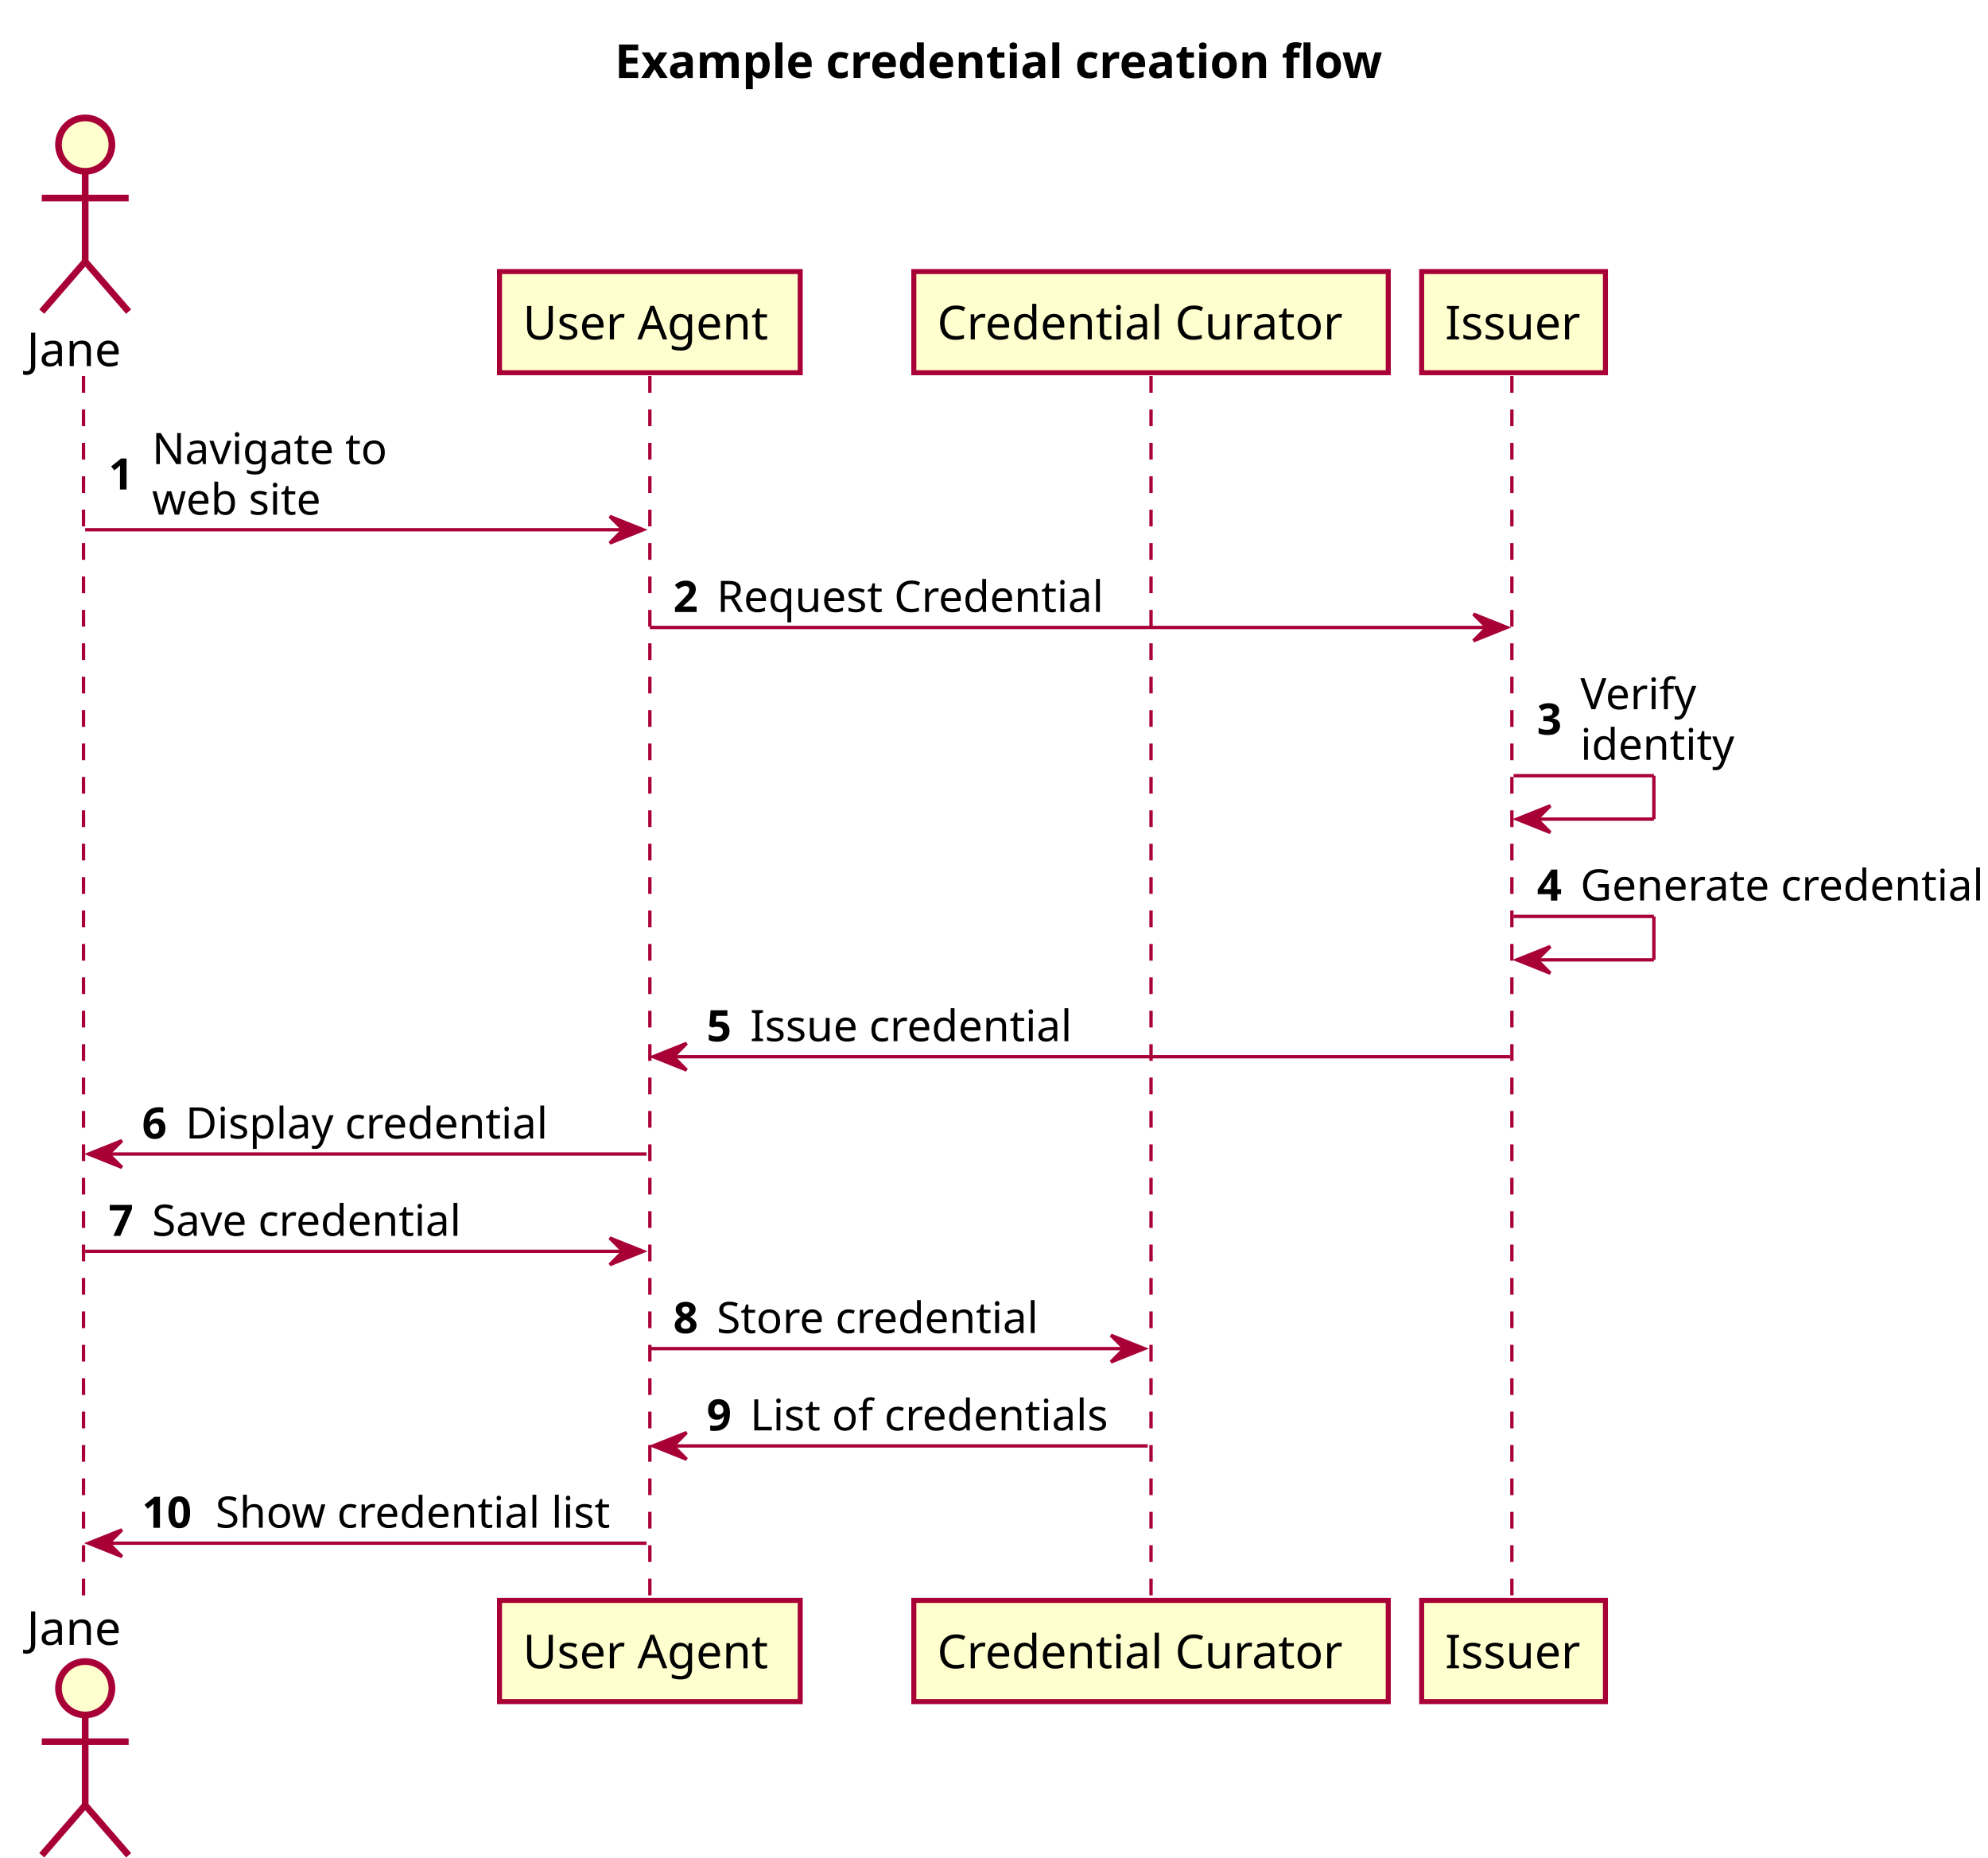
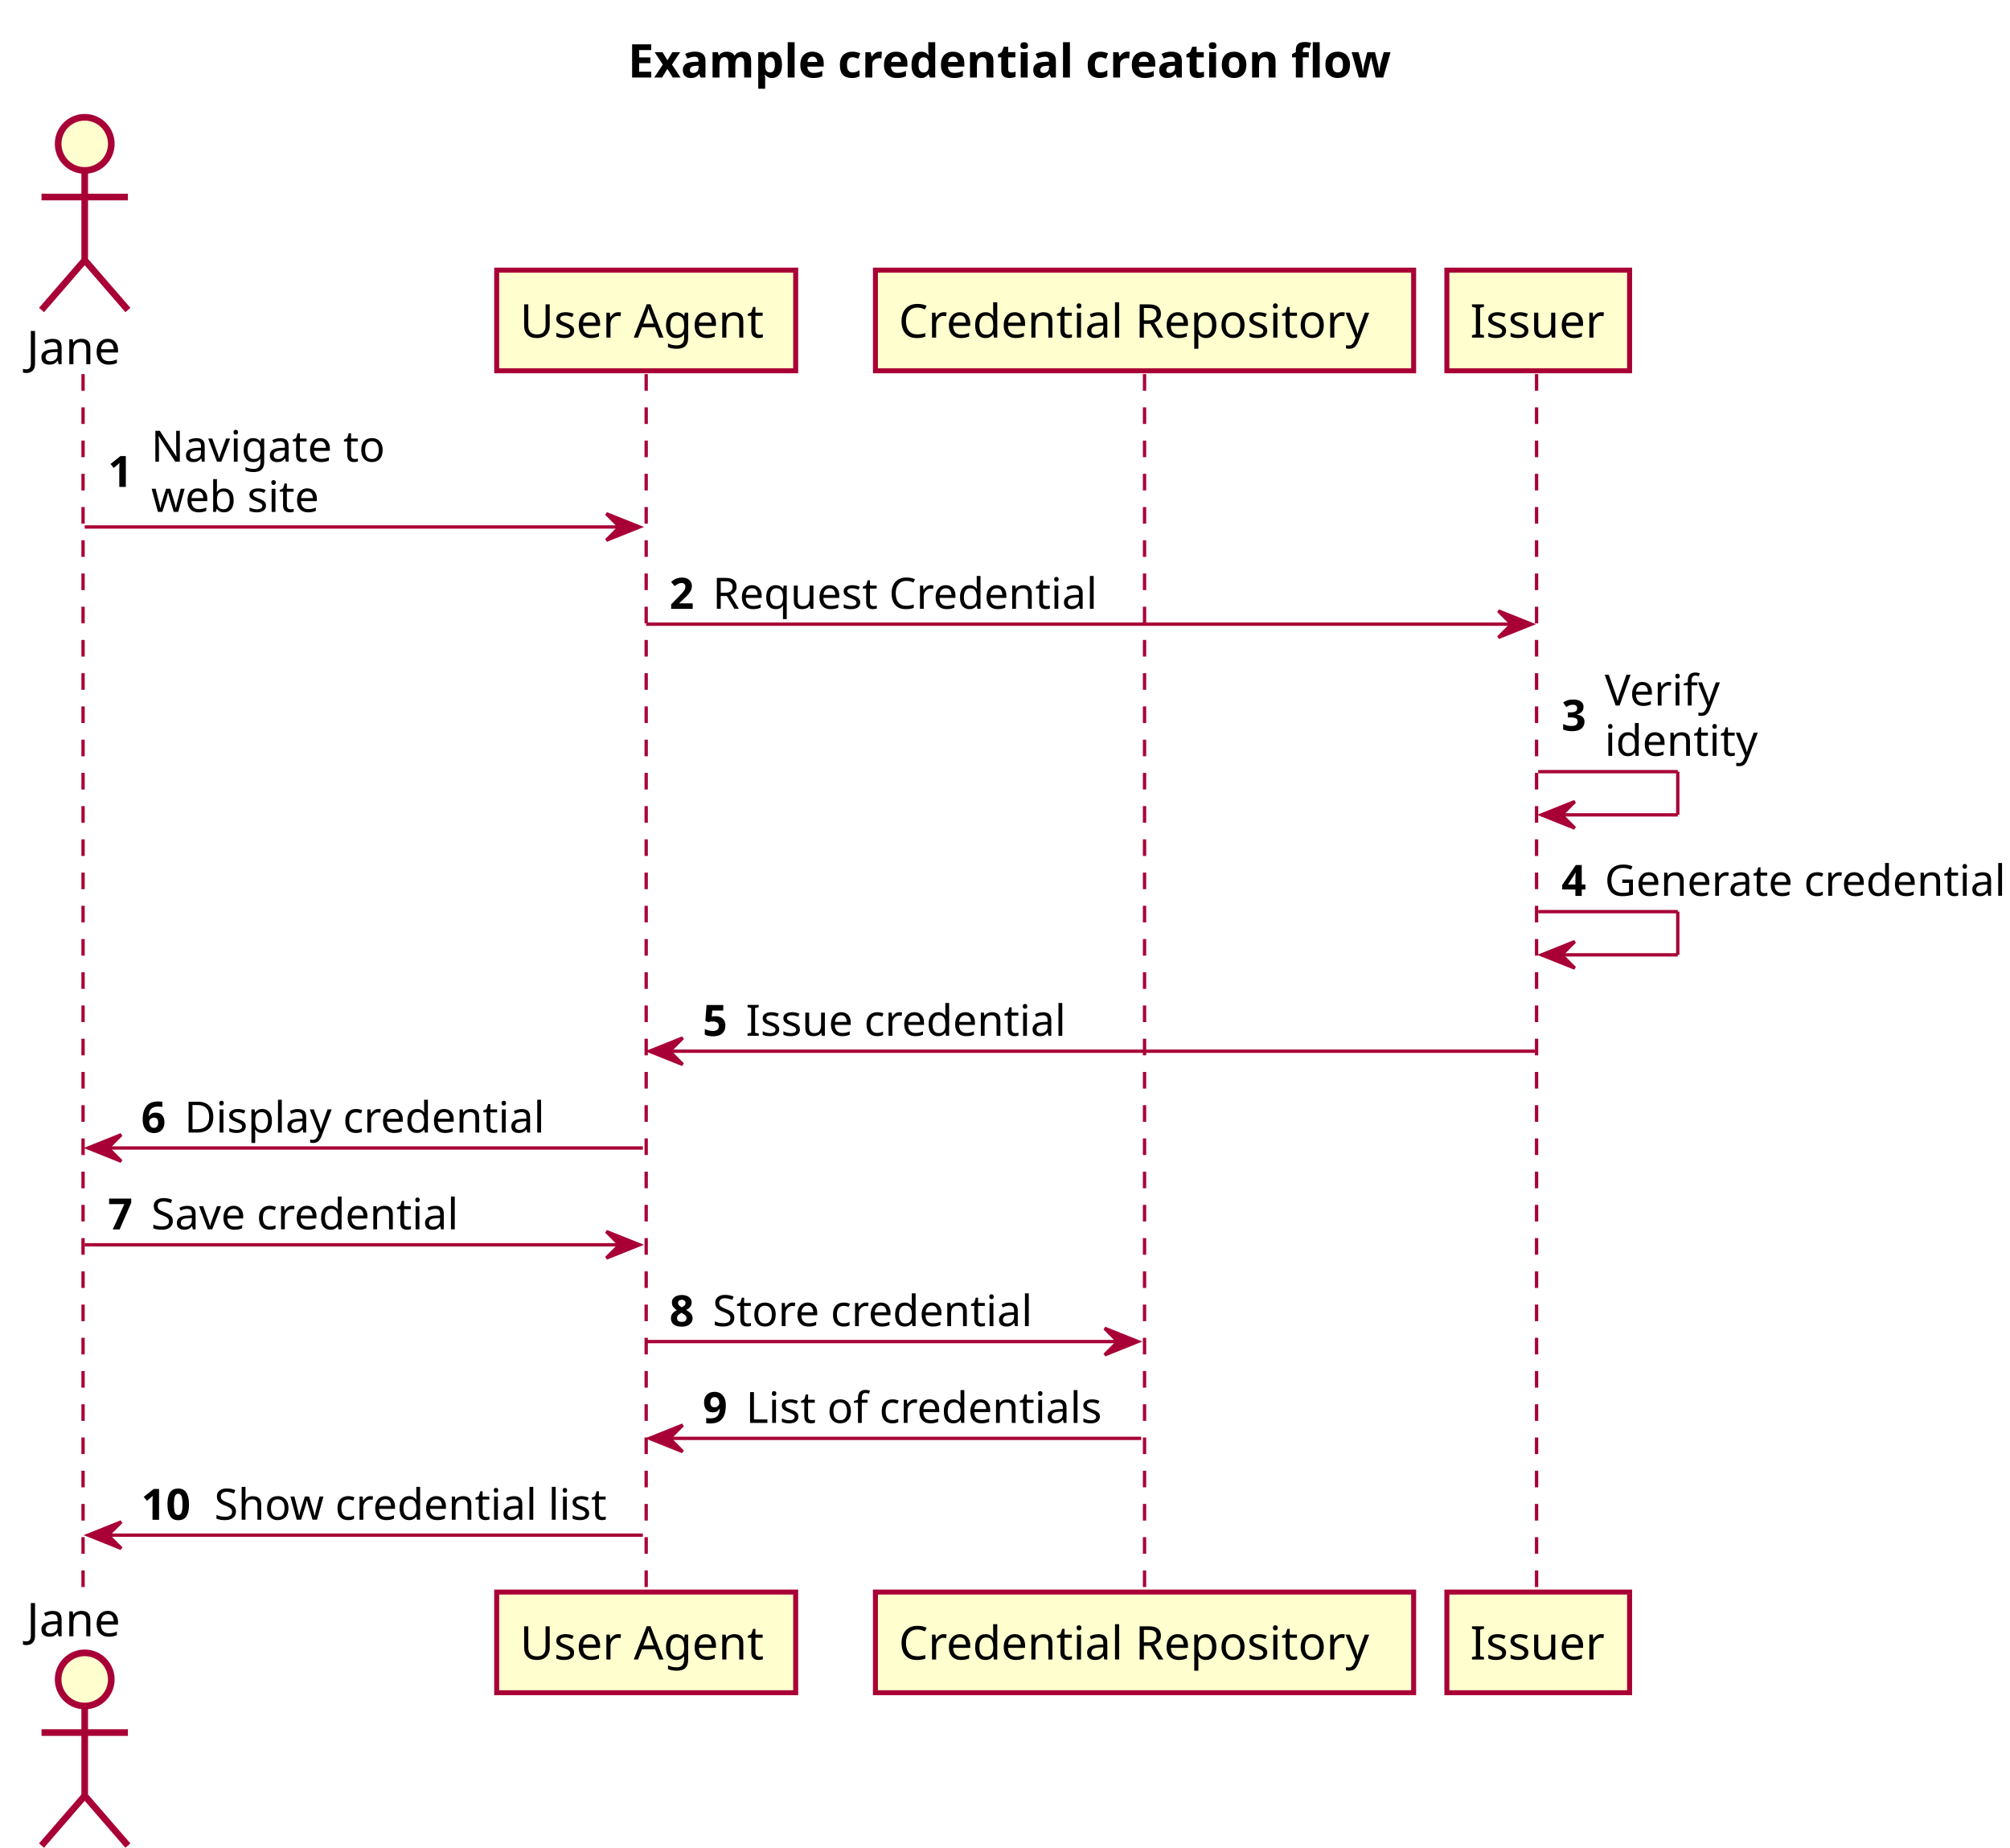
- <svg xmlns="http://www.w3.org/2000/svg" height="556px" style="width:595px;height:556px;" version="1.1" viewBox="0 0 595 556" width="595px">
+ <svg xmlns="http://www.w3.org/2000/svg" height="556px" style="width:605px;height:556px;" version="1.1" viewBox="0 0 605 556" width="605px">
  <defs />
  <g>
-     <text fill="#000000" font-family="Lucida Sans" font-size="14" font-weight="bold" lengthAdjust="spacingAndGlyphs" textLength="236" x="184" y="23.337">Example credential creation flow</text>
+     <text fill="#000000" font-family="Lucida Sans" font-size="14" font-weight="bold" lengthAdjust="spacingAndGlyphs" textLength="236" x="189" y="23.337">Example credential creation flow</text>
    <line style="stroke: #A80036; stroke-width: 1.0; stroke-dasharray: 5.0,5.0;" x1="25" x2="25" y1="112.58" y2="480.098" />
    <line style="stroke: #A80036; stroke-width: 1.0; stroke-dasharray: 5.0,5.0;" x1="194.5" x2="194.5" y1="112.58" y2="480.098" />
    <line style="stroke: #A80036; stroke-width: 1.0; stroke-dasharray: 5.0,5.0;" x1="344.5" x2="344.5" y1="112.58" y2="480.098" />
-     <line style="stroke: #A80036; stroke-width: 1.0; stroke-dasharray: 5.0,5.0;" x1="452.5" x2="452.5" y1="112.58" y2="480.098" />
+     <line style="stroke: #A80036; stroke-width: 1.0; stroke-dasharray: 5.0,5.0;" x1="462.5" x2="462.5" y1="112.58" y2="480.098" />
    <text fill="#000000" font-family="Lucida Sans" font-size="14" lengthAdjust="spacingAndGlyphs" textLength="29" x="8" y="109.593">Jane</text>
    <ellipse cx="25.5" cy="43.29" fill="#FEFECE" rx="8" ry="8" style="stroke: #A80036; stroke-width: 2.0;" />
    <path d="M25.5,51.29 L25.5,78.29 M12.5,59.29 L38.5,59.29 M25.5,78.29 L12.5,93.29 M25.5,78.29 L38.5,93.29 " fill="#FEFECE" style="stroke: #A80036; stroke-width: 2.0;" />
    <text fill="#000000" font-family="Lucida Sans" font-size="14" lengthAdjust="spacingAndGlyphs" textLength="29" x="8" y="492.4">Jane</text>
    <ellipse cx="25.5" cy="505.388" fill="#FEFECE" rx="8" ry="8" style="stroke: #A80036; stroke-width: 2.0;" />
    <path d="M25.5,513.388 L25.5,540.388 M12.5,521.388 L38.5,521.388 M25.5,540.388 L12.5,555.388 M25.5,540.388 L38.5,555.388 " fill="#FEFECE" style="stroke: #A80036; stroke-width: 2.0;" />
    <rect fill="#FEFECE" height="30.29" style="stroke: #A80036; stroke-width: 1.5;" width="90" x="149.5" y="81.29" />
    <text fill="#000000" font-family="Lucida Sans" font-size="14" lengthAdjust="spacingAndGlyphs" textLength="76" x="156.5" y="101.593">User Agent</text>
    <rect fill="#FEFECE" height="30.29" style="stroke: #A80036; stroke-width: 1.5;" width="90" x="149.5" y="479.098" />
    <text fill="#000000" font-family="Lucida Sans" font-size="14" lengthAdjust="spacingAndGlyphs" textLength="76" x="156.5" y="499.4">User Agent</text>
-     <rect fill="#FEFECE" height="30.29" style="stroke: #A80036; stroke-width: 1.5;" width="142" x="273.5" y="81.29" />
-     <text fill="#000000" font-family="Lucida Sans" font-size="14" lengthAdjust="spacingAndGlyphs" textLength="128" x="280.5" y="101.593">Credential Curator</text>
-     <rect fill="#FEFECE" height="30.29" style="stroke: #A80036; stroke-width: 1.5;" width="142" x="273.5" y="479.098" />
-     <text fill="#000000" font-family="Lucida Sans" font-size="14" lengthAdjust="spacingAndGlyphs" textLength="128" x="280.5" y="499.4">Credential Curator</text>
-     <rect fill="#FEFECE" height="30.29" style="stroke: #A80036; stroke-width: 1.5;" width="55" x="425.5" y="81.29" />
-     <text fill="#000000" font-family="Lucida Sans" font-size="14" lengthAdjust="spacingAndGlyphs" textLength="41" x="432.5" y="101.593">Issuer</text>
-     <rect fill="#FEFECE" height="30.29" style="stroke: #A80036; stroke-width: 1.5;" width="55" x="425.5" y="479.098" />
-     <text fill="#000000" font-family="Lucida Sans" font-size="14" lengthAdjust="spacingAndGlyphs" textLength="41" x="432.5" y="499.4">Issuer</text>
+     <rect fill="#FEFECE" height="30.29" style="stroke: #A80036; stroke-width: 1.5;" width="162" x="263.5" y="81.29" />
+     <text fill="#000000" font-family="Lucida Sans" font-size="14" lengthAdjust="spacingAndGlyphs" textLength="148" x="270.5" y="101.593">Credential Repository</text>
+     <rect fill="#FEFECE" height="30.29" style="stroke: #A80036; stroke-width: 1.5;" width="162" x="263.5" y="479.098" />
+     <text fill="#000000" font-family="Lucida Sans" font-size="14" lengthAdjust="spacingAndGlyphs" textLength="148" x="270.5" y="499.4">Credential Repository</text>
+     <rect fill="#FEFECE" height="30.29" style="stroke: #A80036; stroke-width: 1.5;" width="55" x="435.5" y="81.29" />
+     <text fill="#000000" font-family="Lucida Sans" font-size="14" lengthAdjust="spacingAndGlyphs" textLength="41" x="442.5" y="101.593">Issuer</text>
+     <rect fill="#FEFECE" height="30.29" style="stroke: #A80036; stroke-width: 1.5;" width="55" x="435.5" y="479.098" />
+     <text fill="#000000" font-family="Lucida Sans" font-size="14" lengthAdjust="spacingAndGlyphs" textLength="41" x="442.5" y="499.4">Issuer</text>
    <polygon fill="#A80036" points="182.5,154.58,192.5,158.58,182.5,162.58,186.5,158.58" style="stroke: #A80036; stroke-width: 1.0;" />
    <line style="stroke: #A80036; stroke-width: 1.0;" x1="25.5" x2="188.5" y1="158.58" y2="158.58" />
    <text fill="#000000" font-family="Lucida Sans" font-size="13" font-weight="bold" lengthAdjust="spacingAndGlyphs" textLength="9" x="32.5" y="146.528">1</text>
    <text fill="#000000" font-family="Lucida Sans" font-size="13" lengthAdjust="spacingAndGlyphs" textLength="72" x="45.5" y="138.933">Navigate to</text>
    <text fill="#000000" font-family="Lucida Sans" font-size="13" lengthAdjust="spacingAndGlyphs" textLength="52" x="45.5" y="154.059">web site</text>
-     <polygon fill="#A80036" points="441,183.833,451,187.833,441,191.833,445,187.833" style="stroke: #A80036; stroke-width: 1.0;" />
-     <line style="stroke: #A80036; stroke-width: 1.0;" x1="194.5" x2="447" y1="187.833" y2="187.833" />
+     <polygon fill="#A80036" points="451,183.833,461,187.833,451,191.833,455,187.833" style="stroke: #A80036; stroke-width: 1.0;" />
+     <line style="stroke: #A80036; stroke-width: 1.0;" x1="194.5" x2="457" y1="187.833" y2="187.833" />
    <text fill="#000000" font-family="Lucida Sans" font-size="13" font-weight="bold" lengthAdjust="spacingAndGlyphs" textLength="9" x="201.5" y="183.217">2</text>
    <text fill="#000000" font-family="Lucida Sans" font-size="13" lengthAdjust="spacingAndGlyphs" textLength="118" x="214.5" y="183.185">Request Credential</text>
-     <line style="stroke: #A80036; stroke-width: 1.0;" x1="453" x2="495" y1="232.212" y2="232.212" />
-     <line style="stroke: #A80036; stroke-width: 1.0;" x1="495" x2="495" y1="232.212" y2="245.212" />
-     <line style="stroke: #A80036; stroke-width: 1.0;" x1="454" x2="495" y1="245.212" y2="245.212" />
-     <polygon fill="#A80036" points="464,241.212,454,245.212,464,249.212,460,245.212" style="stroke: #A80036; stroke-width: 1.0;" />
-     <text fill="#000000" font-family="Lucida Sans" font-size="13" font-weight="bold" lengthAdjust="spacingAndGlyphs" textLength="9" x="460" y="219.907">3</text>
-     <text fill="#000000" font-family="Lucida Sans" font-size="13" lengthAdjust="spacingAndGlyphs" textLength="37" x="473" y="212.312">Verify</text>
-     <text fill="#000000" font-family="Lucida Sans" font-size="13" lengthAdjust="spacingAndGlyphs" textLength="48" x="473" y="227.439">identity</text>
-     <line style="stroke: #A80036; stroke-width: 1.0;" x1="453" x2="495" y1="274.339" y2="274.339" />
-     <line style="stroke: #A80036; stroke-width: 1.0;" x1="495" x2="495" y1="274.339" y2="287.339" />
-     <line style="stroke: #A80036; stroke-width: 1.0;" x1="454" x2="495" y1="287.339" y2="287.339" />
-     <polygon fill="#A80036" points="464,283.339,454,287.339,464,291.339,460,287.339" style="stroke: #A80036; stroke-width: 1.0;" />
-     <text fill="#000000" font-family="Lucida Sans" font-size="13" font-weight="bold" lengthAdjust="spacingAndGlyphs" textLength="9" x="460" y="269.597">4</text>
-     <text fill="#000000" font-family="Lucida Sans" font-size="13" lengthAdjust="spacingAndGlyphs" textLength="121" x="473" y="269.565">Generate credential</text>
+     <line style="stroke: #A80036; stroke-width: 1.0;" x1="463" x2="505" y1="232.212" y2="232.212" />
+     <line style="stroke: #A80036; stroke-width: 1.0;" x1="505" x2="505" y1="232.212" y2="245.212" />
+     <line style="stroke: #A80036; stroke-width: 1.0;" x1="464" x2="505" y1="245.212" y2="245.212" />
+     <polygon fill="#A80036" points="474,241.212,464,245.212,474,249.212,470,245.212" style="stroke: #A80036; stroke-width: 1.0;" />
+     <text fill="#000000" font-family="Lucida Sans" font-size="13" font-weight="bold" lengthAdjust="spacingAndGlyphs" textLength="9" x="470" y="219.907">3</text>
+     <text fill="#000000" font-family="Lucida Sans" font-size="13" lengthAdjust="spacingAndGlyphs" textLength="37" x="483" y="212.312">Verify</text>
+     <text fill="#000000" font-family="Lucida Sans" font-size="13" lengthAdjust="spacingAndGlyphs" textLength="48" x="483" y="227.439">identity</text>
+     <line style="stroke: #A80036; stroke-width: 1.0;" x1="463" x2="505" y1="274.339" y2="274.339" />
+     <line style="stroke: #A80036; stroke-width: 1.0;" x1="505" x2="505" y1="274.339" y2="287.339" />
+     <line style="stroke: #A80036; stroke-width: 1.0;" x1="464" x2="505" y1="287.339" y2="287.339" />
+     <polygon fill="#A80036" points="474,283.339,464,287.339,474,291.339,470,287.339" style="stroke: #A80036; stroke-width: 1.0;" />
+     <text fill="#000000" font-family="Lucida Sans" font-size="13" font-weight="bold" lengthAdjust="spacingAndGlyphs" textLength="9" x="470" y="269.597">4</text>
+     <text fill="#000000" font-family="Lucida Sans" font-size="13" lengthAdjust="spacingAndGlyphs" textLength="121" x="483" y="269.565">Generate credential</text>
    <polygon fill="#A80036" points="205.5,312.339,195.5,316.339,205.5,320.339,201.5,316.339" style="stroke: #A80036; stroke-width: 1.0;" />
-     <line style="stroke: #A80036; stroke-width: 1.0;" x1="199.5" x2="452" y1="316.339" y2="316.339" />
+     <line style="stroke: #A80036; stroke-width: 1.0;" x1="199.5" x2="462" y1="316.339" y2="316.339" />
    <text fill="#000000" font-family="Lucida Sans" font-size="13" font-weight="bold" lengthAdjust="spacingAndGlyphs" textLength="9" x="211.5" y="311.723">5</text>
    <text fill="#000000" font-family="Lucida Sans" font-size="13" lengthAdjust="spacingAndGlyphs" textLength="99" x="224.5" y="311.691">Issue credential</text>
    <polygon fill="#A80036" points="36.5,341.465,26.5,345.465,36.5,349.465,32.5,345.465" style="stroke: #A80036; stroke-width: 1.0;" />
    <line style="stroke: #A80036; stroke-width: 1.0;" x1="30.5" x2="193.5" y1="345.465" y2="345.465" />
    <text fill="#000000" font-family="Lucida Sans" font-size="13" font-weight="bold" lengthAdjust="spacingAndGlyphs" textLength="9" x="42.5" y="340.85">6</text>
    <text fill="#000000" font-family="Lucida Sans" font-size="13" lengthAdjust="spacingAndGlyphs" textLength="113" x="55.5" y="340.818">Display credential</text>
    <polygon fill="#A80036" points="182.5,370.592,192.5,374.592,182.5,378.592,186.5,374.592" style="stroke: #A80036; stroke-width: 1.0;" />
    <line style="stroke: #A80036; stroke-width: 1.0;" x1="25.5" x2="188.5" y1="374.592" y2="374.592" />
    <text fill="#000000" font-family="Lucida Sans" font-size="13" font-weight="bold" lengthAdjust="spacingAndGlyphs" textLength="9" x="32.5" y="369.976">7</text>
    <text fill="#000000" font-family="Lucida Sans" font-size="13" lengthAdjust="spacingAndGlyphs" textLength="94" x="45.5" y="369.944">Save credential</text>
    <polygon fill="#A80036" points="332.5,399.718,342.5,403.718,332.5,407.718,336.5,403.718" style="stroke: #A80036; stroke-width: 1.0;" />
    <line style="stroke: #A80036; stroke-width: 1.0;" x1="194.5" x2="338.5" y1="403.718" y2="403.718" />
    <text fill="#000000" font-family="Lucida Sans" font-size="13" font-weight="bold" lengthAdjust="spacingAndGlyphs" textLength="9" x="201.5" y="399.103">8</text>
    <text fill="#000000" font-family="Lucida Sans" font-size="13" lengthAdjust="spacingAndGlyphs" textLength="98" x="214.5" y="399.071">Store credential</text>
    <polygon fill="#A80036" points="205.5,428.845,195.5,432.845,205.5,436.845,201.5,432.845" style="stroke: #A80036; stroke-width: 1.0;" />
    <line style="stroke: #A80036; stroke-width: 1.0;" x1="199.5" x2="343.5" y1="432.845" y2="432.845" />
    <text fill="#000000" font-family="Lucida Sans" font-size="13" font-weight="bold" lengthAdjust="spacingAndGlyphs" textLength="9" x="211.5" y="428.229">9</text>
    <text fill="#000000" font-family="Lucida Sans" font-size="13" lengthAdjust="spacingAndGlyphs" textLength="113" x="224.5" y="428.197">List of credentials</text>
    <polygon fill="#A80036" points="36.5,457.971,26.5,461.971,36.5,465.971,32.5,461.971" style="stroke: #A80036; stroke-width: 1.0;" />
    <line style="stroke: #A80036; stroke-width: 1.0;" x1="30.5" x2="193.5" y1="461.971" y2="461.971" />
    <text fill="#000000" font-family="Lucida Sans" font-size="13" font-weight="bold" lengthAdjust="spacingAndGlyphs" textLength="18" x="42.5" y="457.356">10</text>
    <text fill="#000000" font-family="Lucida Sans" font-size="13" lengthAdjust="spacingAndGlyphs" textLength="123" x="64.5" y="457.324">Show credential list</text>
  </g>
</svg>
